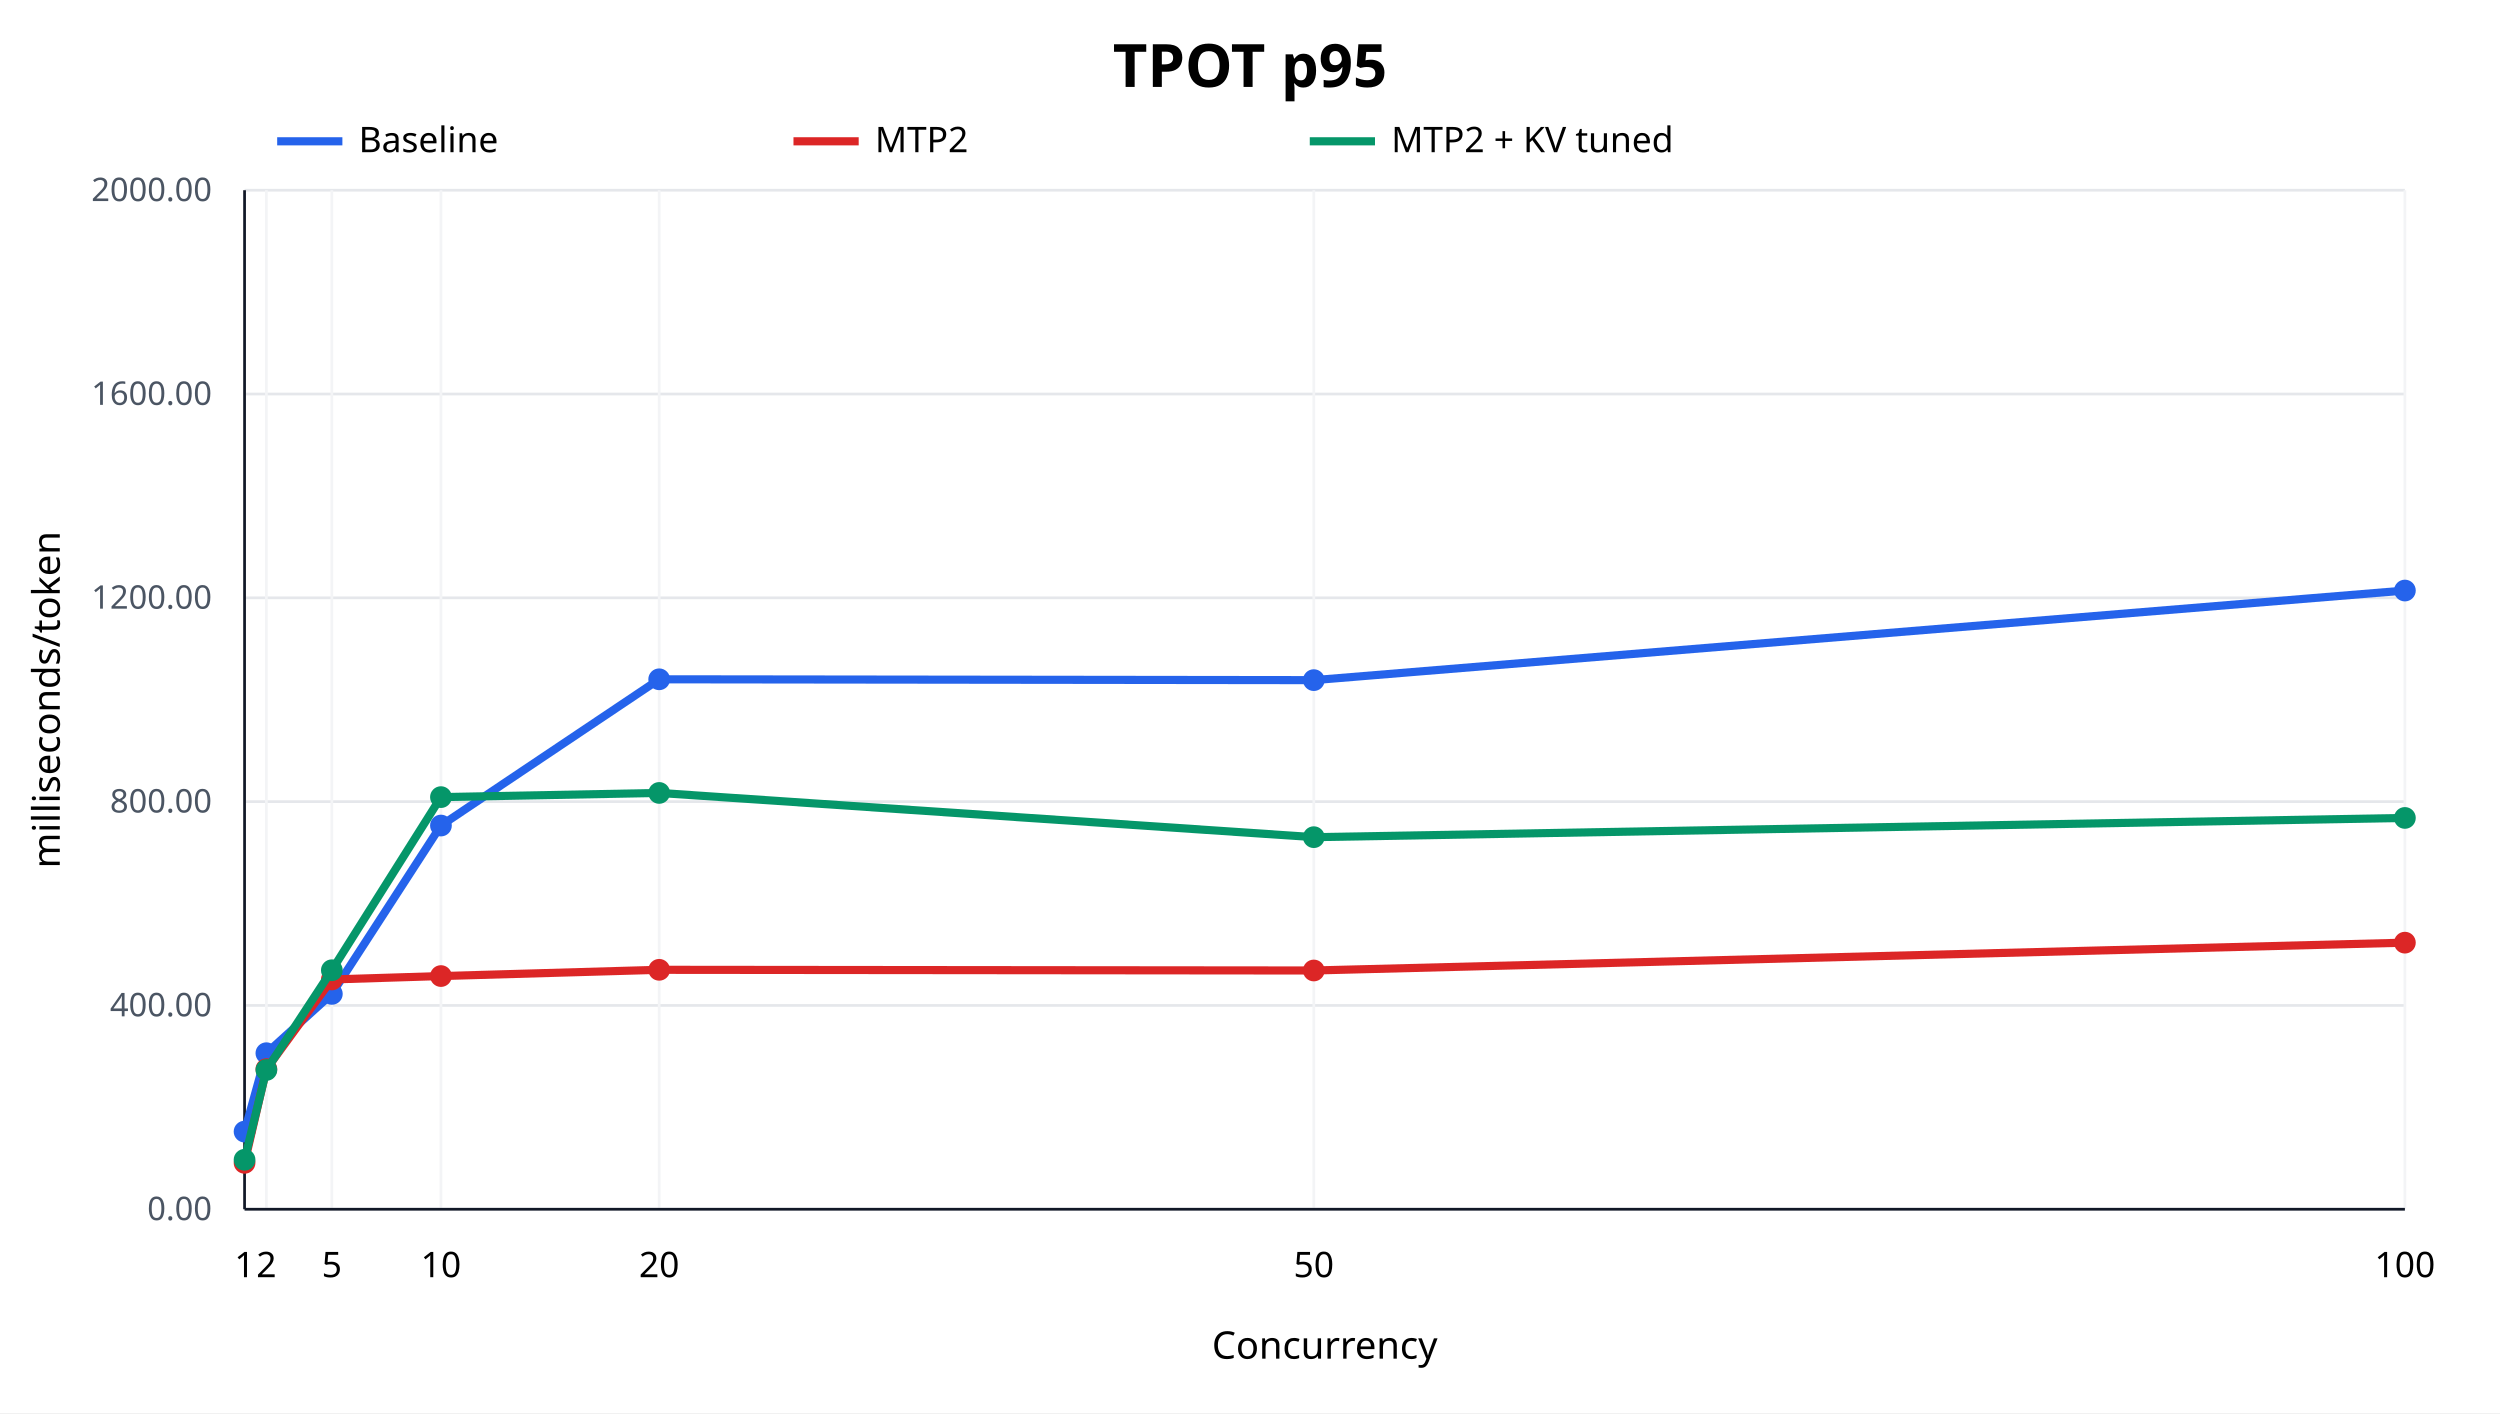
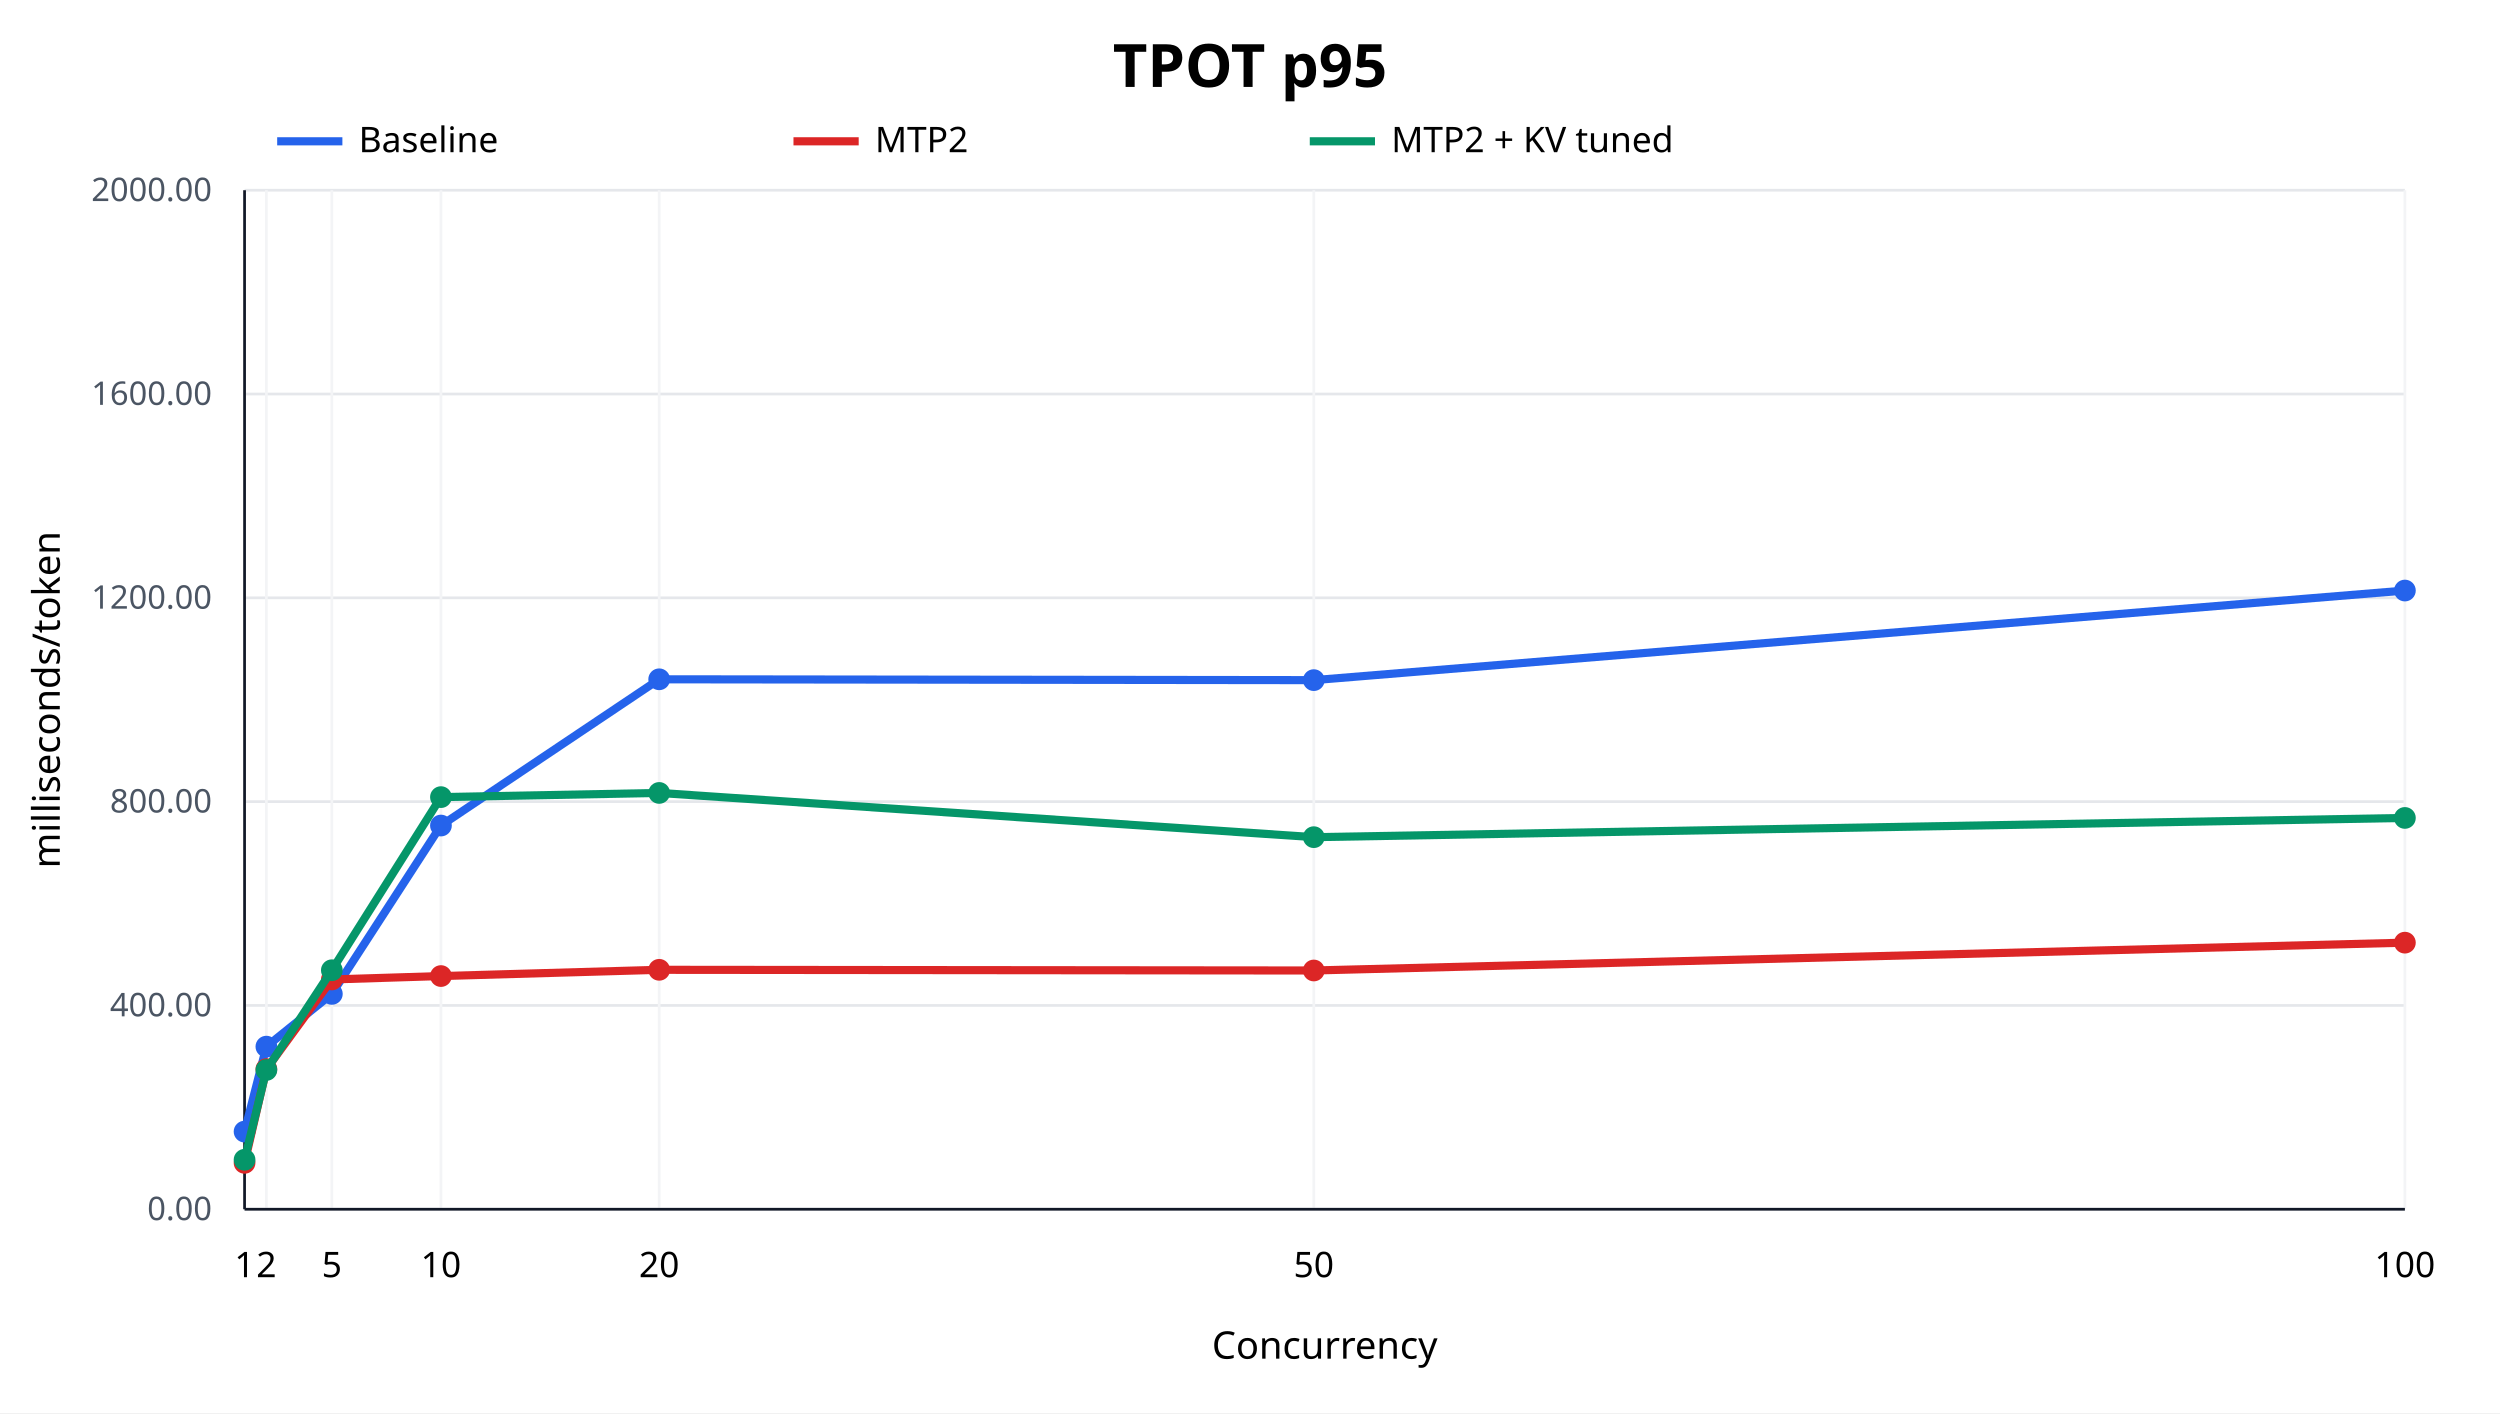
<svg xmlns="http://www.w3.org/2000/svg" width="920" height="520" viewBox="0 0 920 520">
  <rect width="100%" height="100%" fill="white" />
  <text x="460.0" y="32" text-anchor="middle" font-size="22" font-family="sans-serif" font-weight="600">TPOT p95</text>
  <line x1="90" y1="445.00" x2="885" y2="445.00" stroke="#e5e7eb" />
  <text x="78" y="449.00" text-anchor="end" font-size="12" font-family="sans-serif" fill="#4b5563">0.00</text>
  <line x1="90" y1="370.00" x2="885" y2="370.00" stroke="#e5e7eb" />
  <text x="78" y="374.00" text-anchor="end" font-size="12" font-family="sans-serif" fill="#4b5563">400.00</text>
  <line x1="90" y1="295.00" x2="885" y2="295.00" stroke="#e5e7eb" />
  <text x="78" y="299.00" text-anchor="end" font-size="12" font-family="sans-serif" fill="#4b5563">800.00</text>
  <line x1="90" y1="220.00" x2="885" y2="220.00" stroke="#e5e7eb" />
  <text x="78" y="224.00" text-anchor="end" font-size="12" font-family="sans-serif" fill="#4b5563">1200.00</text>
  <line x1="90" y1="145.00" x2="885" y2="145.00" stroke="#e5e7eb" />
  <text x="78" y="149.00" text-anchor="end" font-size="12" font-family="sans-serif" fill="#4b5563">1600.00</text>
  <line x1="90" y1="70.00" x2="885" y2="70.00" stroke="#e5e7eb" />
  <text x="78" y="74.00" text-anchor="end" font-size="12" font-family="sans-serif" fill="#4b5563">2000.00</text>
  <line x1="90.00" y1="70" x2="90.00" y2="445" stroke="#f3f4f6" />
  <text x="90.00" y="470" text-anchor="middle" font-size="13" font-family="sans-serif">1</text>
  <line x1="98.03" y1="70" x2="98.03" y2="445" stroke="#f3f4f6" />
  <text x="98.03" y="470" text-anchor="middle" font-size="13" font-family="sans-serif">2</text>
  <line x1="122.12" y1="70" x2="122.12" y2="445" stroke="#f3f4f6" />
  <text x="122.12" y="470" text-anchor="middle" font-size="13" font-family="sans-serif">5</text>
  <line x1="162.27" y1="70" x2="162.27" y2="445" stroke="#f3f4f6" />
  <text x="162.27" y="470" text-anchor="middle" font-size="13" font-family="sans-serif">10</text>
  <line x1="242.58" y1="70" x2="242.58" y2="445" stroke="#f3f4f6" />
  <text x="242.58" y="470" text-anchor="middle" font-size="13" font-family="sans-serif">20</text>
  <line x1="483.48" y1="70" x2="483.48" y2="445" stroke="#f3f4f6" />
  <text x="483.48" y="470" text-anchor="middle" font-size="13" font-family="sans-serif">50</text>
  <line x1="885.00" y1="70" x2="885.00" y2="445" stroke="#f3f4f6" />
  <text x="885.00" y="470" text-anchor="middle" font-size="13" font-family="sans-serif">100</text>
  <line x1="90" y1="70" x2="90" y2="445" stroke="#111827" />
  <line x1="90" y1="445" x2="885" y2="445" stroke="#111827" />
  <text x="487.5" y="500" text-anchor="middle" font-size="14" font-family="sans-serif">Concurrency</text>
  <text transform="translate(22 257.5) rotate(-90)" text-anchor="middle" font-size="14" font-family="sans-serif">milliseconds/token</text>
-   <polyline points="90.00,416.43 98.03,387.58 122.12,365.76 162.27,303.80 242.58,249.98 483.48,250.29 885.00,217.32" fill="none" stroke="#2563eb" stroke-width="3" />
+   <polyline points="90.00,416.43 98.03,385.16 122.12,365.76 162.27,303.80 242.58,249.98 483.48,250.29 885.00,217.32" fill="none" stroke="#2563eb" stroke-width="3" />
  <circle cx="90.00" cy="416.43" r="4" fill="#2563eb" />
-   <circle cx="98.03" cy="387.58" r="4" fill="#2563eb" />
+   <circle cx="98.03" cy="385.16" r="4" fill="#2563eb" />
  <circle cx="122.12" cy="365.76" r="4" fill="#2563eb" />
  <circle cx="162.27" cy="303.80" r="4" fill="#2563eb" />
  <circle cx="242.58" cy="249.98" r="4" fill="#2563eb" />
  <circle cx="483.48" cy="250.29" r="4" fill="#2563eb" />
  <circle cx="885.00" cy="217.32" r="4" fill="#2563eb" />
  <line x1="102" y1="52" x2="126" y2="52" stroke="#2563eb" stroke-width="3" />
  <text x="132" y="56" font-size="13" font-family="sans-serif">Baseline</text>
  <polyline points="90.00,427.93 98.03,393.43 122.12,360.44 162.27,359.19 242.58,356.89 483.48,357.14 885.00,346.90" fill="none" stroke="#dc2626" stroke-width="3" />
  <circle cx="90.00" cy="427.93" r="4" fill="#dc2626" />
  <circle cx="98.03" cy="393.43" r="4" fill="#dc2626" />
  <circle cx="122.12" cy="360.44" r="4" fill="#dc2626" />
  <circle cx="162.27" cy="359.19" r="4" fill="#dc2626" />
  <circle cx="242.58" cy="356.89" r="4" fill="#dc2626" />
  <circle cx="483.48" cy="357.14" r="4" fill="#dc2626" />
  <circle cx="885.00" cy="346.90" r="4" fill="#dc2626" />
  <line x1="292" y1="52" x2="316" y2="52" stroke="#dc2626" stroke-width="3" />
  <text x="322" y="56" font-size="13" font-family="sans-serif">MTP2</text>
  <polyline points="90.00,426.80 98.03,393.75 122.12,357.05 162.27,293.34 242.58,291.80 483.48,308.08 885.00,301.00" fill="none" stroke="#059669" stroke-width="3" />
  <circle cx="90.00" cy="426.80" r="4" fill="#059669" />
  <circle cx="98.03" cy="393.75" r="4" fill="#059669" />
  <circle cx="122.12" cy="357.05" r="4" fill="#059669" />
  <circle cx="162.27" cy="293.34" r="4" fill="#059669" />
  <circle cx="242.58" cy="291.80" r="4" fill="#059669" />
  <circle cx="483.48" cy="308.08" r="4" fill="#059669" />
  <circle cx="885.00" cy="301.00" r="4" fill="#059669" />
  <line x1="482" y1="52" x2="506" y2="52" stroke="#059669" stroke-width="3" />
  <text x="512" y="56" font-size="13" font-family="sans-serif">MTP2 + KV tuned</text>
</svg>
